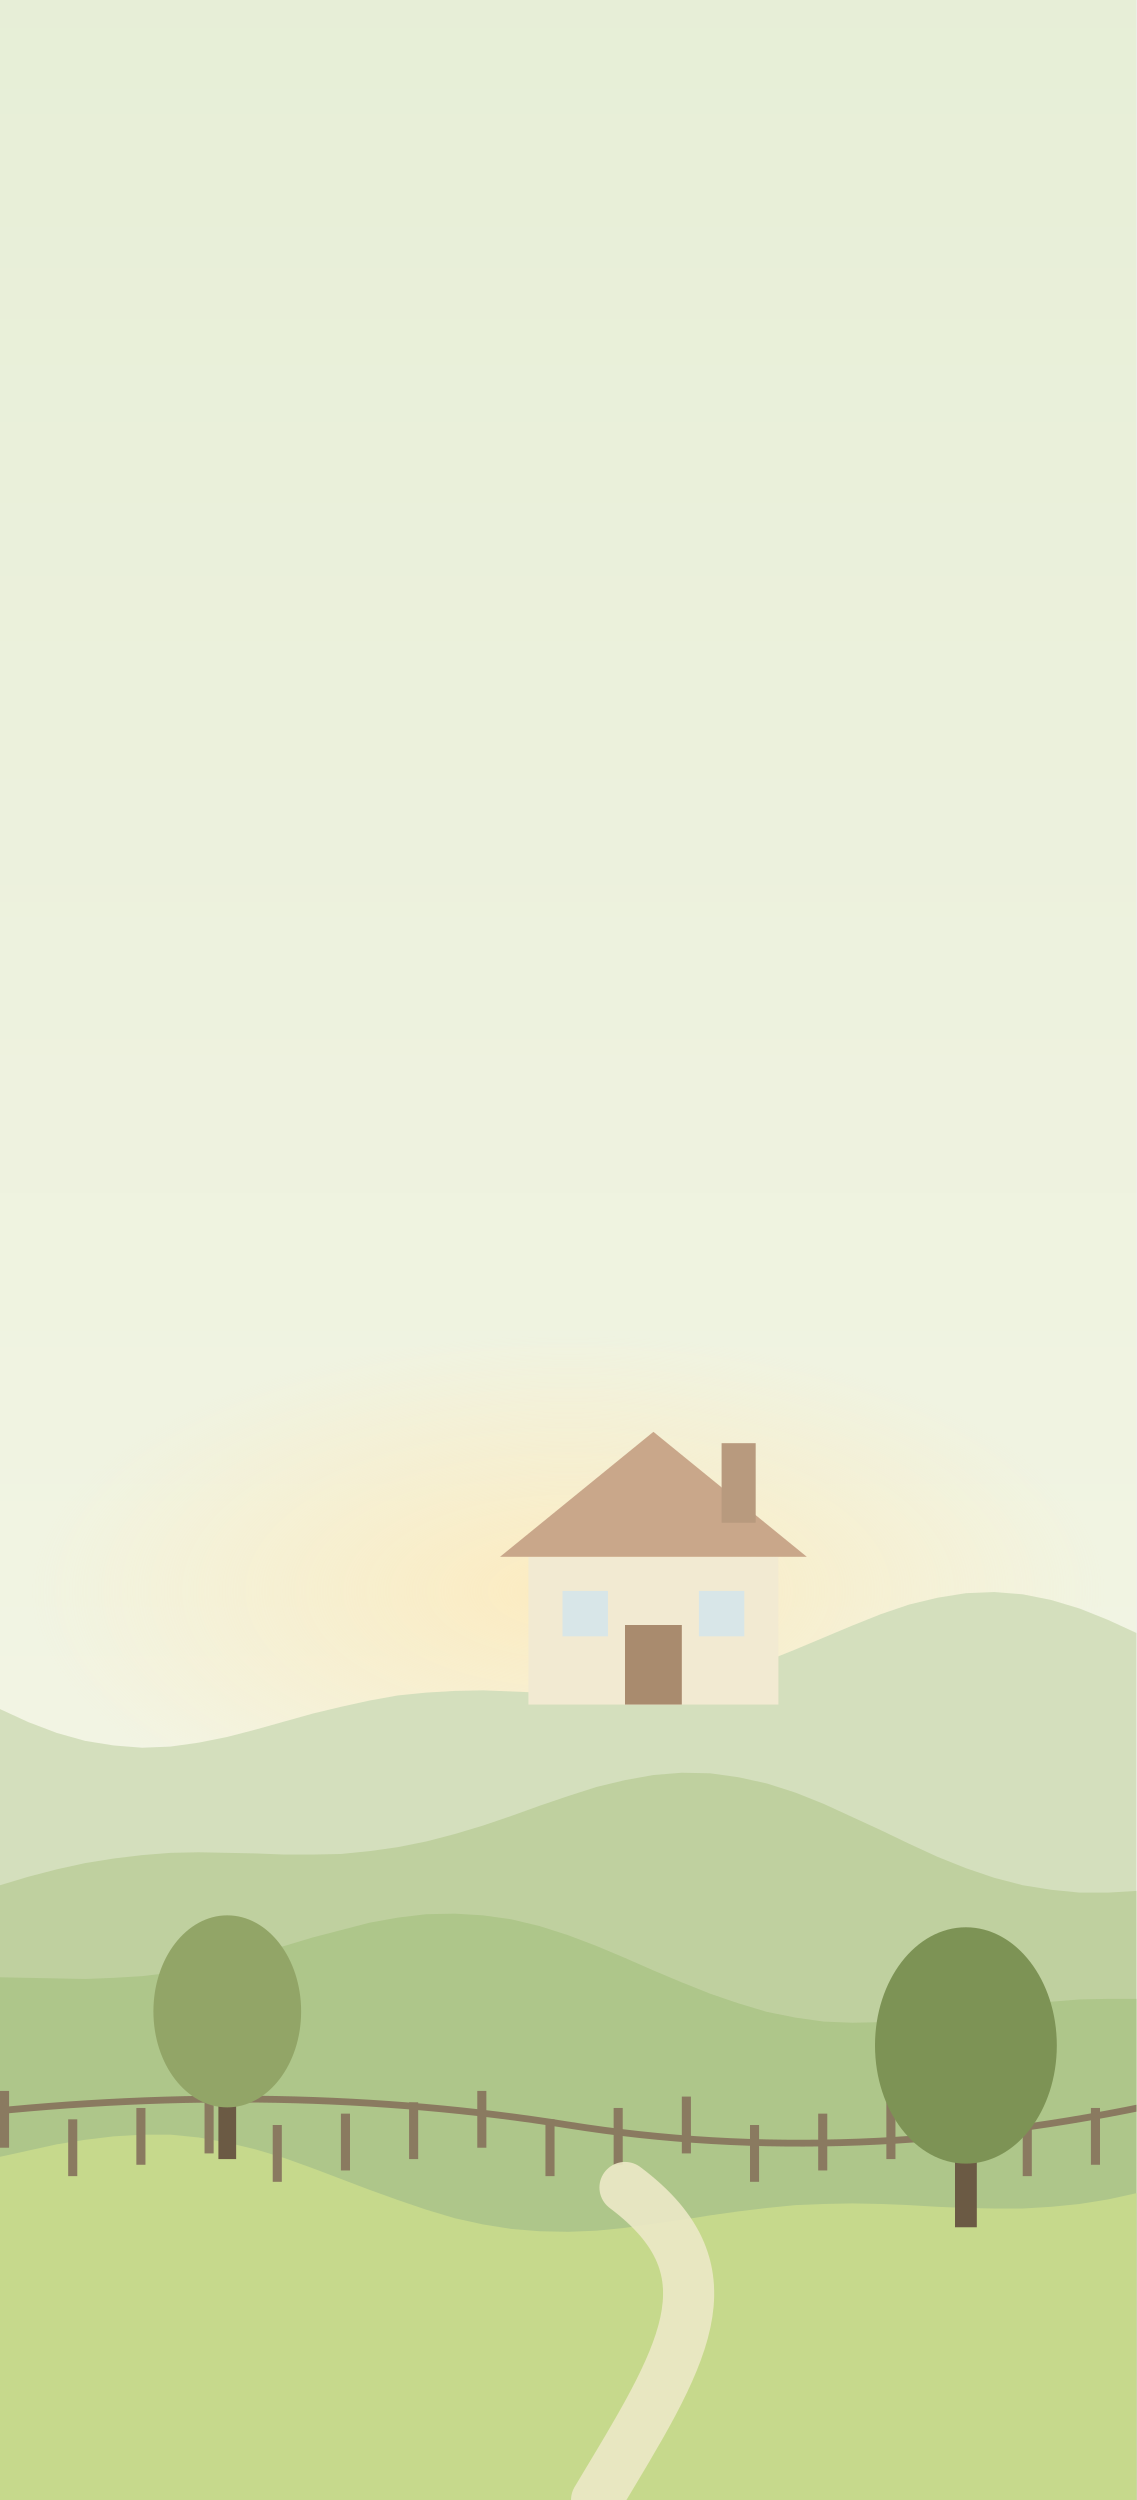
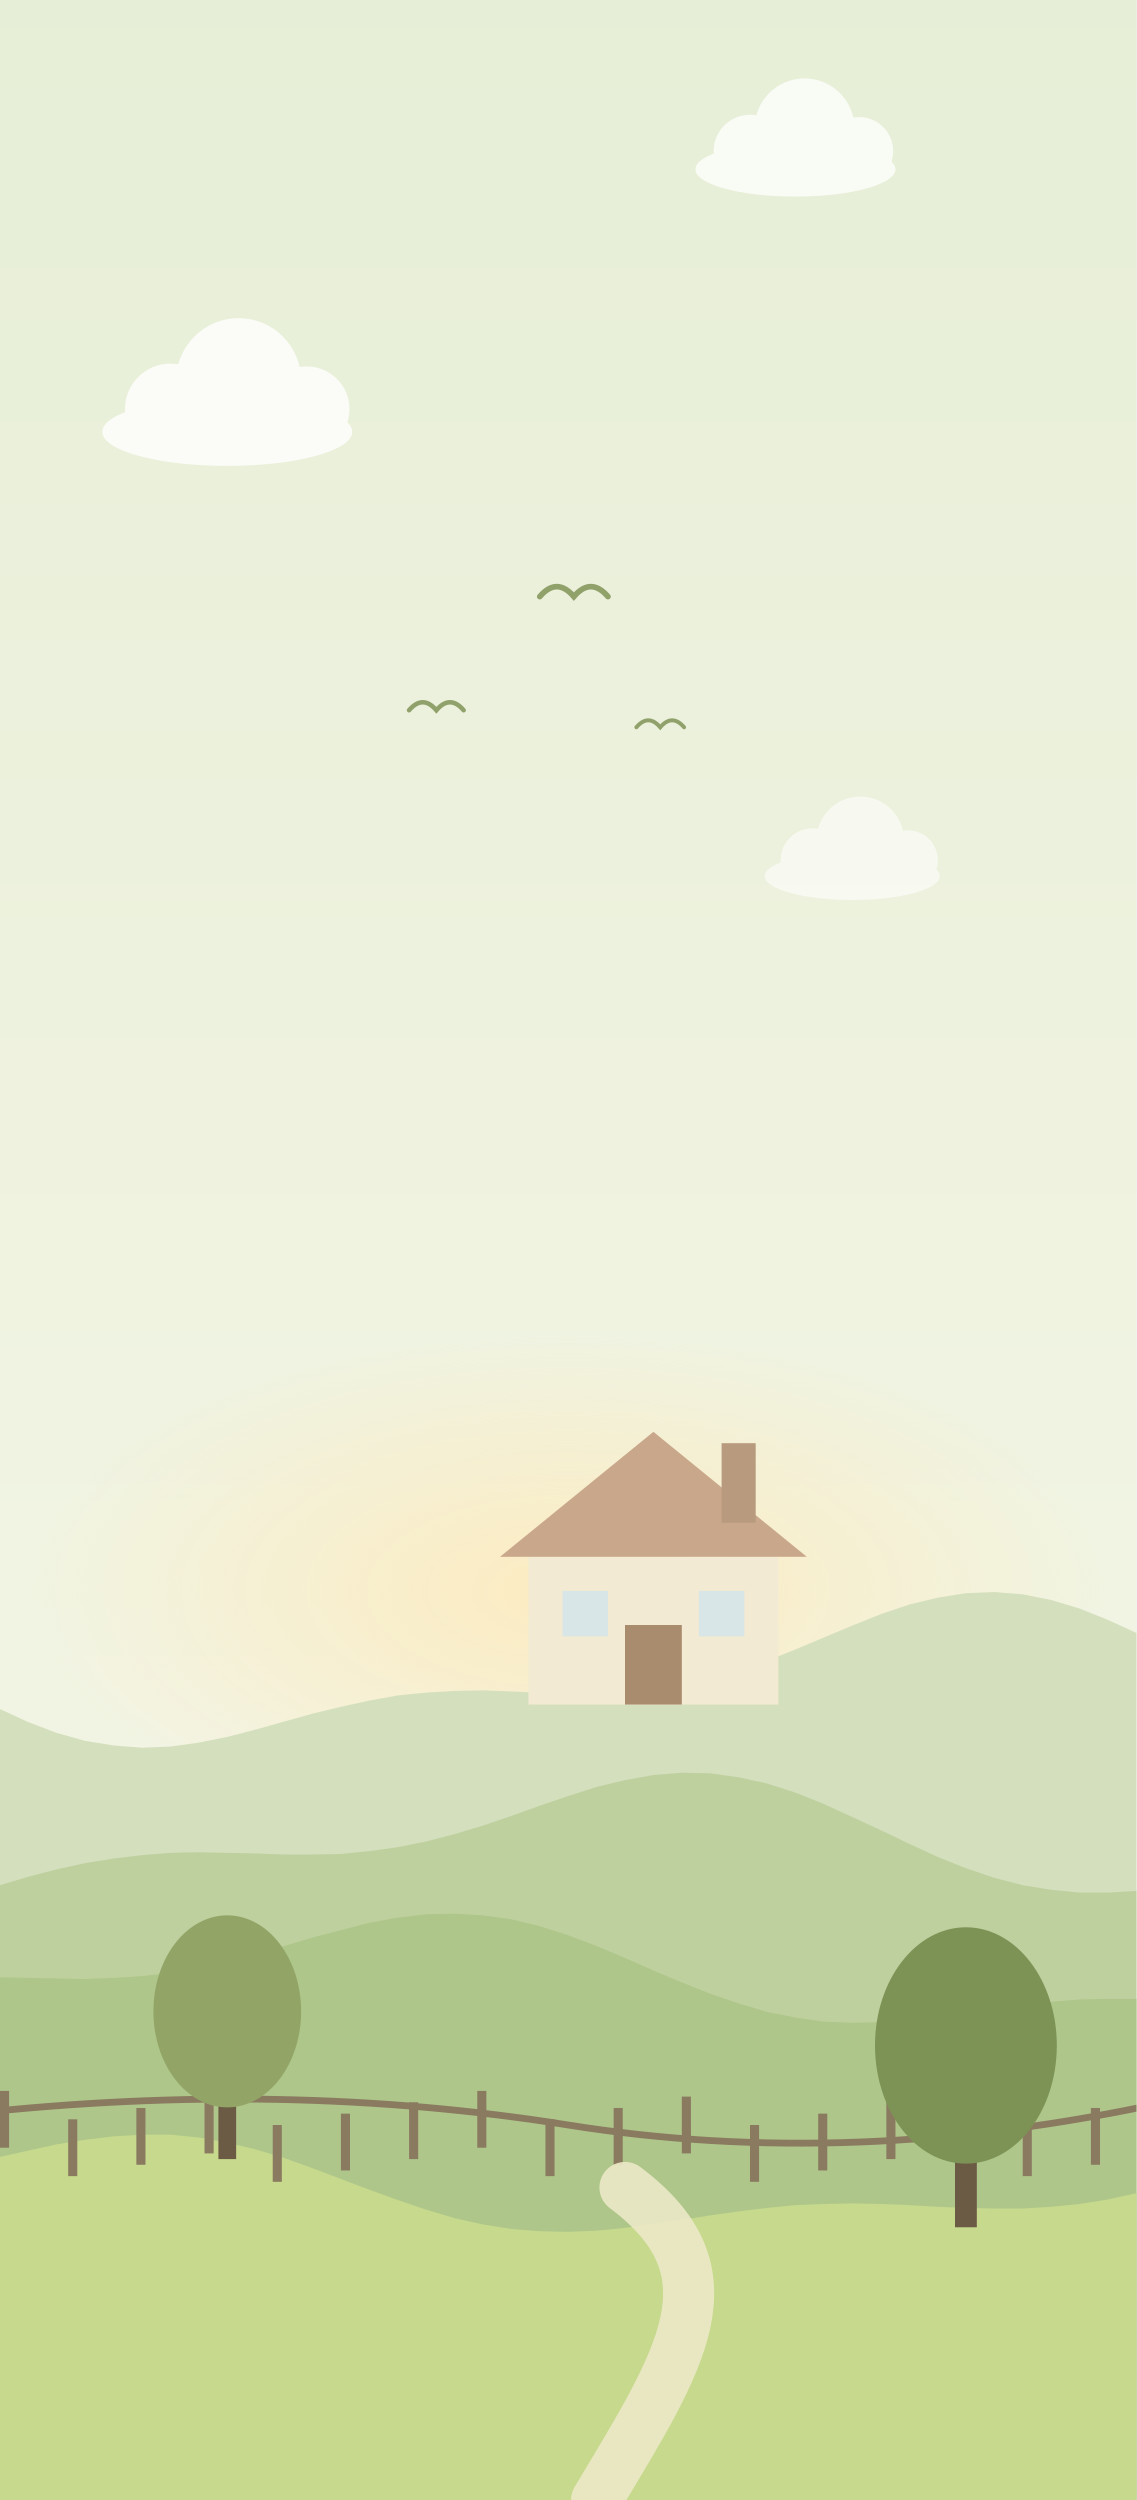
<svg xmlns="http://www.w3.org/2000/svg" viewBox="0 -80 200 440" preserveAspectRatio="xMidYMax slice">
  <defs>
    <linearGradient id="s" x1="0" y1="0" x2="0" y2="1">
      <stop offset="0" stop-color="#e6eed6" />
      <stop offset="1" stop-color="#f7f7e9" />
    </linearGradient>
    <radialGradient id="gl" cx=".5" cy=".5" r=".5">
      <stop offset="0" stop-color="#ffe9b8" stop-opacity=".8" />
      <stop offset="1" stop-color="#ffe9b8" stop-opacity="0" />
    </radialGradient>
  </defs>
  <rect y="-100" width="200" height="460" fill="url(#s)" />
+   <g fill="#ffffff" opacity="0.8" transform="translate(40,-10) scale(1.0)">
+     <ellipse cx="0" cy="6" rx="22" ry="6" />
+     <circle cx="-10" cy="2" r="8" />
+     <circle cx="2" cy="-3" r="11" />
+     <circle cx="14" cy="2" r="7.5" />
+   </g>
+   <g fill="#ffffff" opacity="0.75" transform="translate(140,-55) scale(0.8)">
+     <ellipse cx="0" cy="6" rx="22" ry="6" />
+     <circle cx="-10" cy="2" r="8" />
+     <circle cx="2" cy="-3" r="11" />
+     <circle cx="14" cy="2" r="7.5" />
+   </g>
+   <g fill="#ffffff" opacity="0.6" transform="translate(150,70) scale(0.7)">
+     <ellipse cx="0" cy="6" rx="22" ry="6" />
+     <circle cx="-10" cy="2" r="8" />
+     <circle cx="2" cy="-3" r="11" />
+     <circle cx="14" cy="2" r="7.5" />
+   </g>
+   <path d="M0,0 q3,-3.5 6,0 q3,-3.5 6,0" fill="none" stroke="#6b7f3a" stroke-width="1" stroke-linecap="round" opacity=".7" transform="translate(95,25) scale(1)" />
+   <path d="M0,0 q3,-3.5 6,0 q3,-3.5 6,0" fill="none" stroke="#6b7f3a" stroke-width="1" stroke-linecap="round" opacity=".7" transform="translate(72,45) scale(0.8)" />
+   <path d="M0,0 q3,-3.5 6,0 q3,-3.5 6,0" fill="none" stroke="#6b7f3a" stroke-width="1" stroke-linecap="round" opacity=".7" transform="translate(112,48) scale(0.7)" />
  <ellipse cx="100" cy="200" rx="95" ry="45" fill="url(#gl)" />
  <path d="M-5 360 L-5 218.2 L0 220.8 L5 223.1 L10 225.0 L15 226.4 L20 227.2 L25 227.6 L30 227.4 L35 226.7 L40 225.7 L45 224.4 L50 223.0 L55 221.6 L60 220.4 L65 219.3 L70 218.4 L75 217.9 L80 217.6 L85 217.5 L90 217.7 L95 217.9 L100 218.1 L105 218.2 L110 218.0 L115 217.6 L120 216.8 L125 215.6 L130 214.1 L135 212.3 L140 210.3 L145 208.2 L150 206.1 L155 204.1 L160 202.4 L165 201.2 L170 200.4 L175 200.2 L180 200.6 L185 201.6 L190 203.1 L195 205.1 L200 207.4 L205 209.9 L205 360Z" fill="#d4dfbd" opacity="1" />
  <path d="M-5 360 L-5 253.2 L0 251.8 L5 250.3 L10 249.0 L15 247.9 L20 247.1 L25 246.5 L30 246.1 L35 246.0 L40 246.1 L45 246.2 L50 246.4 L55 246.4 L60 246.3 L65 245.8 L70 245.1 L75 244.1 L80 242.8 L85 241.3 L90 239.6 L95 237.8 L100 236.1 L105 234.5 L110 233.3 L115 232.4 L120 232.0 L125 232.1 L130 232.8 L135 233.9 L140 235.5 L145 237.5 L150 239.8 L155 242.1 L160 244.5 L165 246.8 L170 248.8 L175 250.5 L180 251.8 L185 252.6 L190 253.1 L195 253.1 L200 252.8 L205 252.3 L205 360Z" fill="#bfd09f" opacity="1" />
  <g transform="translate(115 214)">
    <rect x="-22" y="-20" width="44" height="26" fill="#f2ead2" />
    <path d="M-27 -20 L0 -42 L27 -20Z" fill="#c9a78a" />
    <rect x="-5" y="-8" width="10" height="14" fill="#a98b6e" />
    <rect x="-16" y="-14" width="8" height="8" fill="#d8e6e8" />
    <rect x="8" y="-14" width="8" height="8" fill="#d8e6e8" />
    <rect x="12" y="-40" width="6" height="14" fill="#b89a7e" />
  </g>
  <path d="M-5 360 L-5 268.0 L0 268.0 L5 268.1 L10 268.2 L15 268.3 L20 268.1 L25 267.8 L30 267.2 L35 266.3 L40 265.2 L45 263.9 L50 262.5 L55 261.0 L60 259.7 L65 258.4 L70 257.5 L75 256.9 L80 256.8 L85 257.1 L90 257.8 L95 259.0 L100 260.6 L105 262.5 L110 264.6 L115 266.8 L120 268.9 L125 270.9 L130 272.6 L135 274.1 L140 275.1 L145 275.8 L150 276.0 L155 275.9 L160 275.6 L165 275.0 L170 274.3 L175 273.5 L180 272.9 L185 272.3 L190 271.9 L195 271.8 L200 271.8 L205 272.0 L205 360Z" fill="#aec68a" opacity="1" />
  <path d="M-5 360 L-5 300.7 L0 299.6 L5 298.5 L10 297.4 L15 296.6 L20 296.0 L25 295.7 L30 295.7 L35 296.2 L40 297.1 L45 298.3 L50 299.8 L55 301.6 L60 303.5 L65 305.4 L70 307.2 L75 308.9 L80 310.4 L85 311.5 L90 312.3 L95 312.7 L100 312.8 L105 312.6 L110 312.1 L115 311.4 L120 310.7 L125 309.9 L130 309.2 L135 308.6 L140 308.1 L145 307.9 L150 307.8 L155 307.9 L160 308.1 L165 308.4 L170 308.6 L175 308.7 L180 308.7 L185 308.4 L190 307.9 L195 307.1 L200 306.0 L205 304.6 L205 360Z" fill="#c6d98c" opacity="1" />
  <rect x="0" y="288" width="1.6" height="10" fill="#8a7a60" />
  <rect x="12" y="293" width="1.6" height="10" fill="#8a7a60" />
  <rect x="24" y="291" width="1.6" height="10" fill="#8a7a60" />
  <rect x="36" y="289" width="1.6" height="10" fill="#8a7a60" />
  <rect x="48" y="294" width="1.6" height="10" fill="#8a7a60" />
  <rect x="60" y="292" width="1.6" height="10" fill="#8a7a60" />
  <rect x="72" y="290" width="1.6" height="10" fill="#8a7a60" />
  <rect x="84" y="288" width="1.6" height="10" fill="#8a7a60" />
  <rect x="96" y="293" width="1.6" height="10" fill="#8a7a60" />
  <rect x="108" y="291" width="1.6" height="10" fill="#8a7a60" />
  <rect x="120" y="289" width="1.6" height="10" fill="#8a7a60" />
  <rect x="132" y="294" width="1.6" height="10" fill="#8a7a60" />
  <rect x="144" y="292" width="1.6" height="10" fill="#8a7a60" />
  <rect x="156" y="290" width="1.6" height="10" fill="#8a7a60" />
  <rect x="168" y="288" width="1.6" height="10" fill="#8a7a60" />
  <rect x="180" y="293" width="1.6" height="10" fill="#8a7a60" />
  <rect x="192" y="291" width="1.6" height="10" fill="#8a7a60" />
  <rect x="204" y="289" width="1.6" height="10" fill="#8a7a60" />
  <path d="M-5 292 Q50 286 100 294 T205 290" stroke="#8a7a60" stroke-width="1.2" fill="none" />
  <rect x="38.44" y="281.8" width="3.12" height="18.2" fill="#6b5a44" />
  <ellipse cx="40" cy="274.0" rx="13.0" ry="16.9" fill="#92a567" />
  <rect x="168.08" y="289.6" width="3.84" height="22.4" fill="#6b5a44" />
  <ellipse cx="170" cy="280.0" rx="16.0" ry="20.8" fill="#7d9355" />
  <path d="M105 360 C120 335 130 320 110 305" stroke="#ece9c6" stroke-width="9" fill="none" stroke-linecap="round" opacity=".9" />
</svg>
